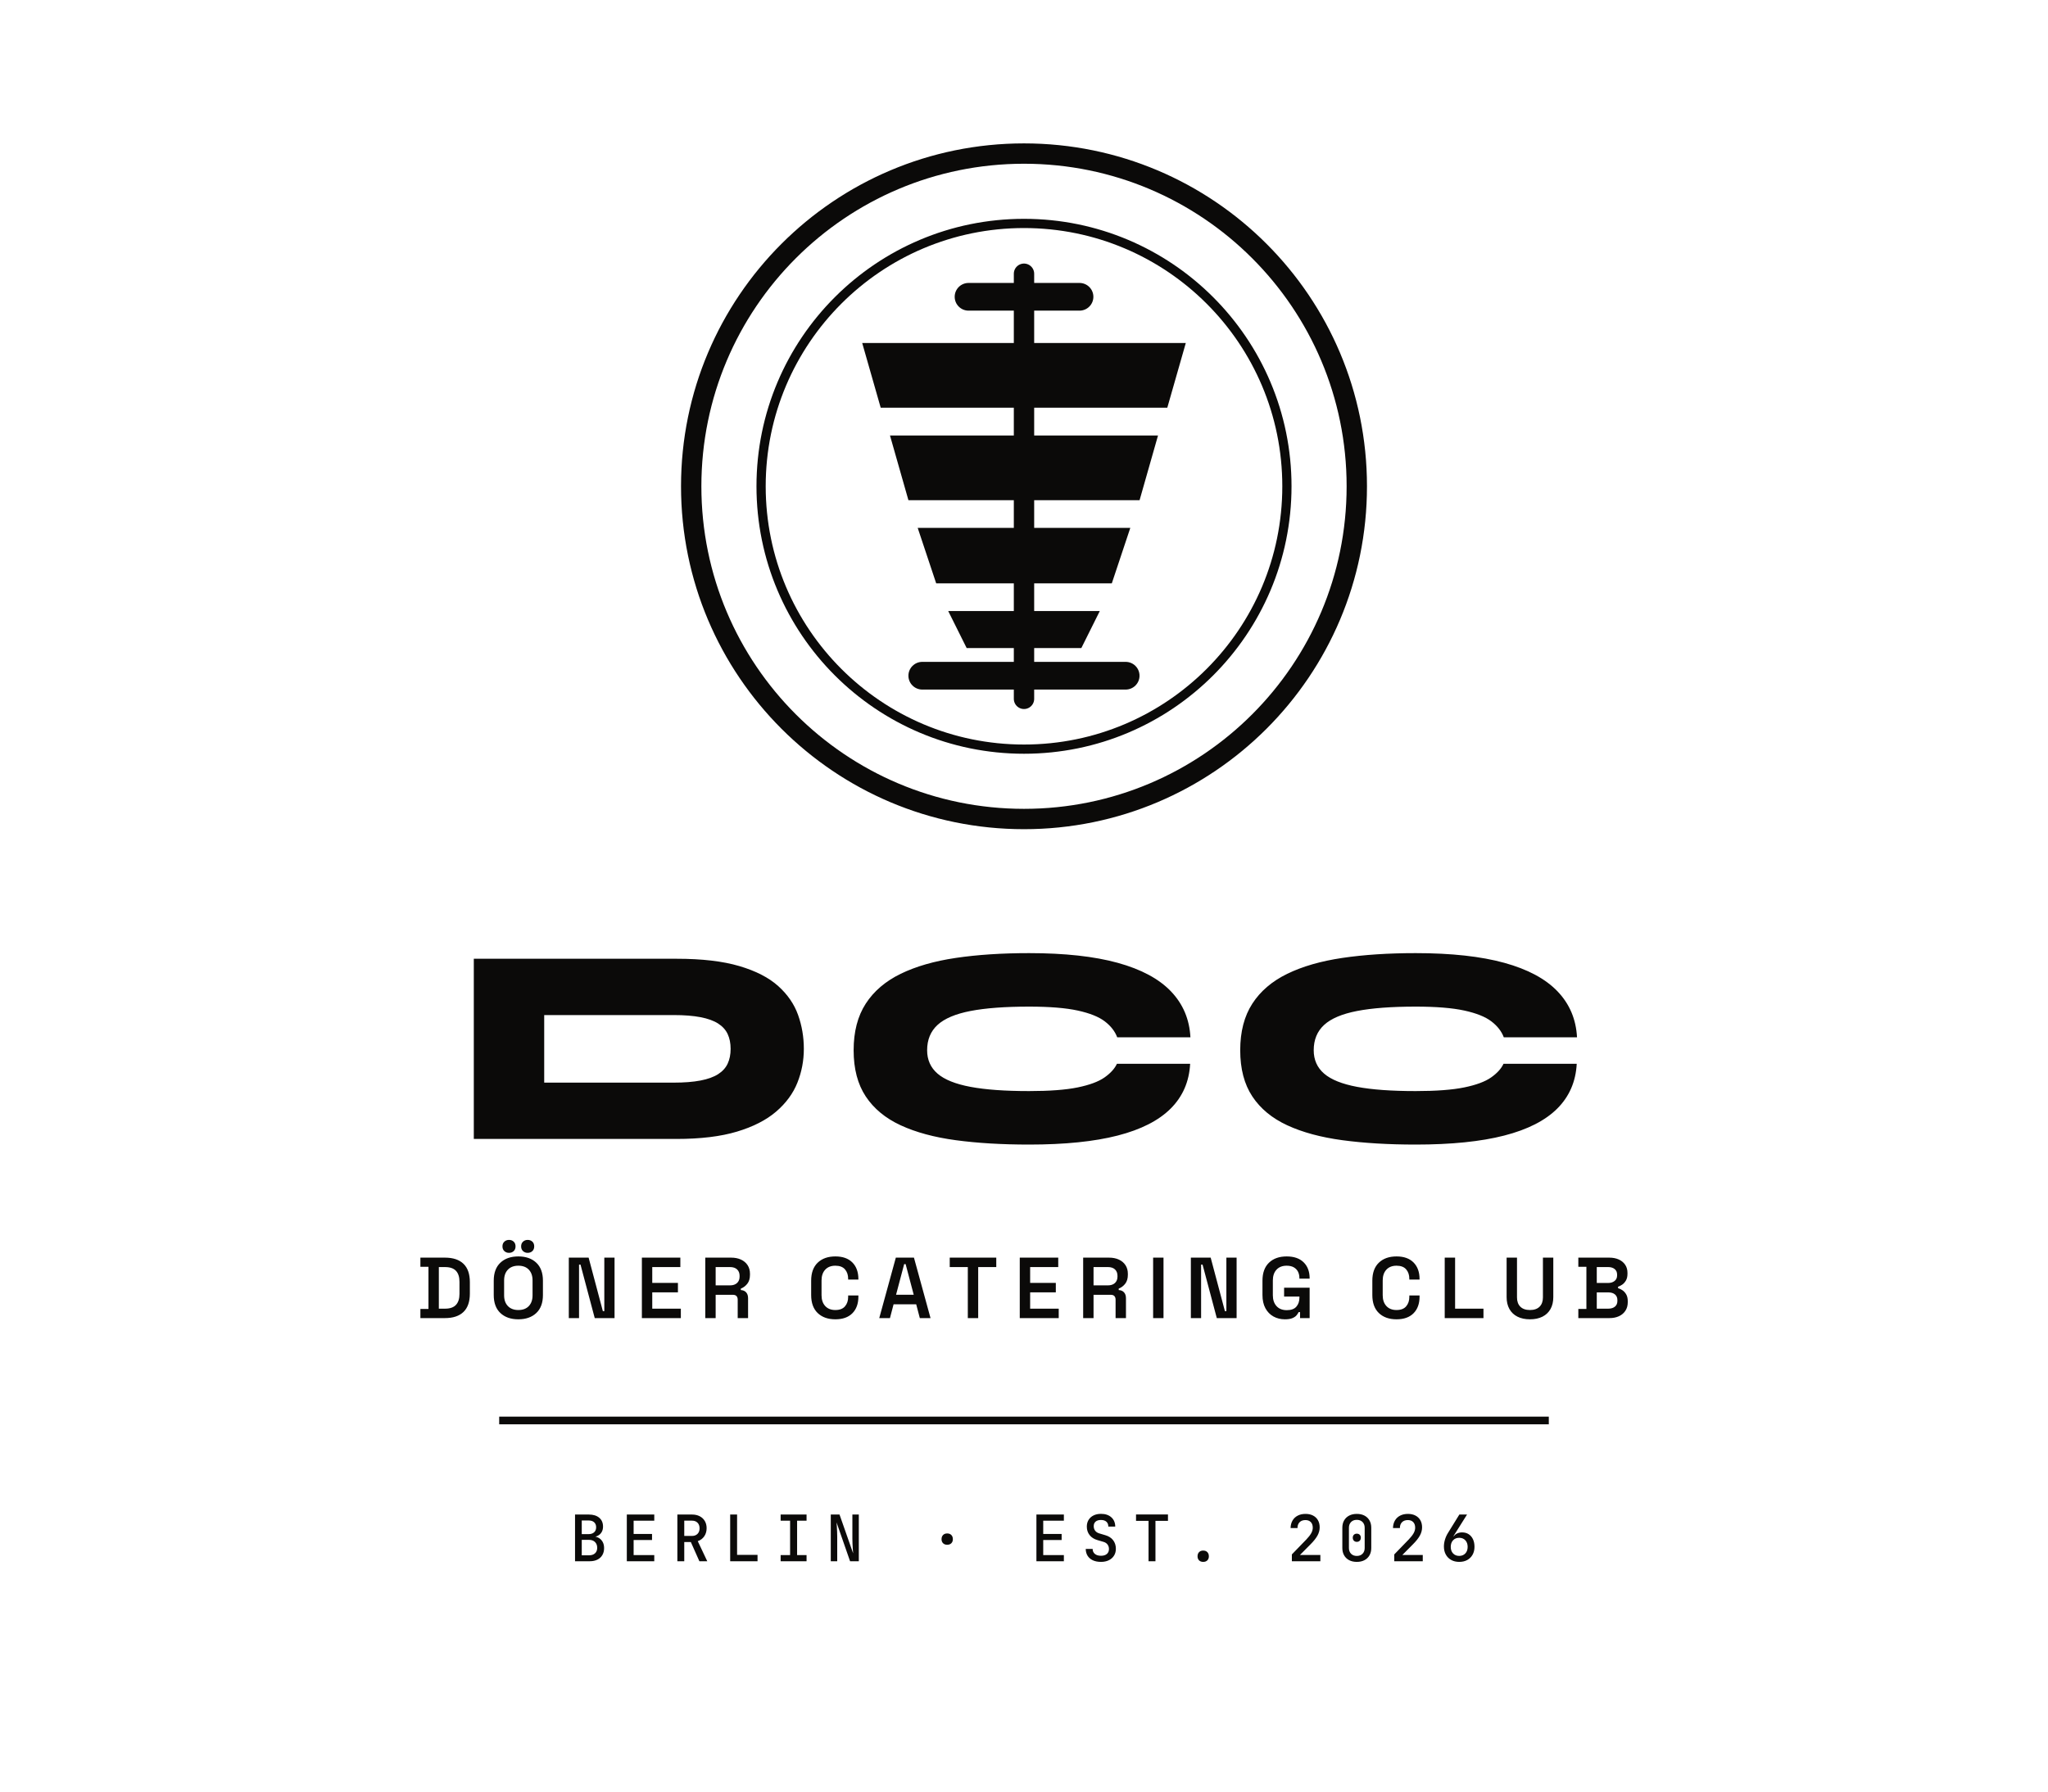
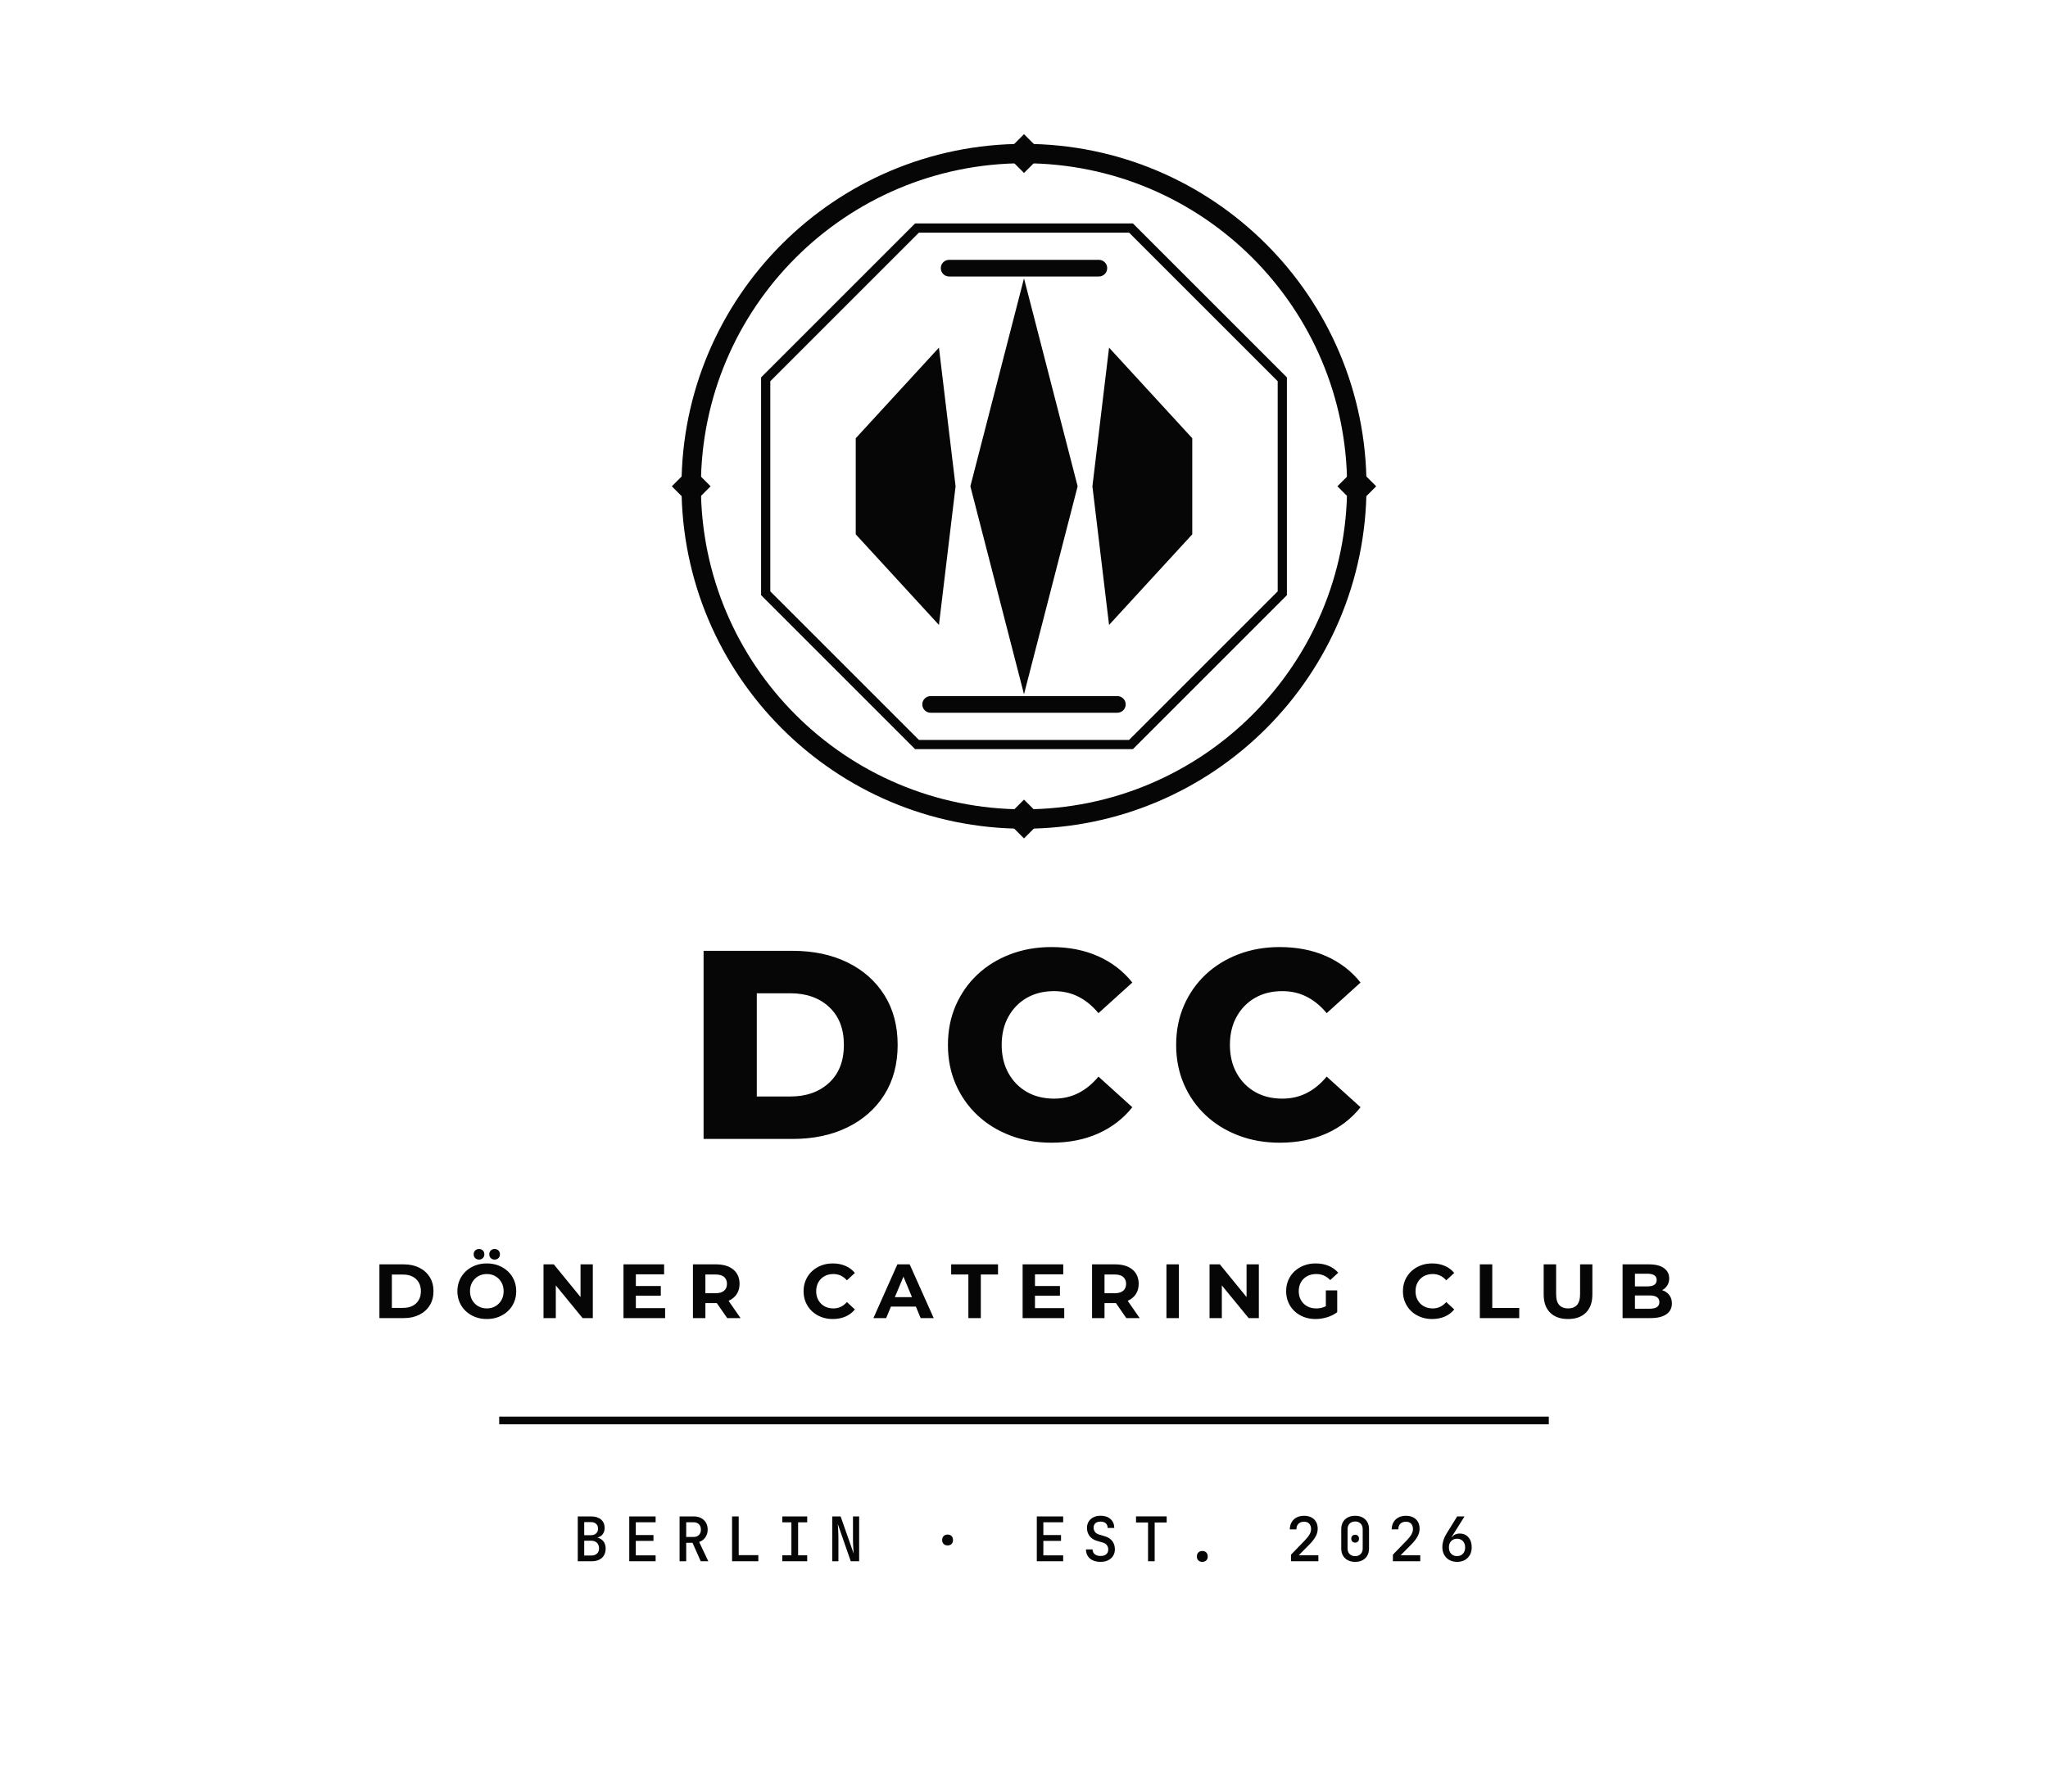
<svg xmlns="http://www.w3.org/2000/svg" viewBox="0 0 320 280" width="320" height="280" role="img" aria-label="DCC Döner Catering Club — logo-stacked (mono)">
-   <circle cx="160.00" cy="76.00" r="52.00" fill="none" stroke="#0B0A09" stroke-width="3.18" />
-   <circle cx="160.00" cy="76.00" r="41.08" fill="none" stroke="#0B0A09" stroke-width="1.44" />
-   <line x1="160.00" y1="42.78" x2="160.00" y2="109.22" stroke="#0B0A09" stroke-width="3.18" stroke-linecap="round" />
-   <rect x="149.17" y="44.22" width="21.67" height="4.33" rx="2.17" fill="#0B0A09" />
-   <rect x="141.94" y="103.44" width="36.11" height="4.33" rx="2.17" fill="#0B0A09" />
-   <path d="M 134.72,53.61 L 185.28,53.61 L 182.39,63.72 L 137.61,63.72 Z" fill="#0B0A09" />
-   <path d="M 139.06,68.06 L 180.94,68.06 L 178.06,78.17 L 141.94,78.17 Z" fill="#0B0A09" />
-   <path d="M 143.39,82.50 L 176.61,82.50 L 173.72,91.17 L 146.28,91.17 Z" fill="#0B0A09" />
-   <path d="M 148.16,95.50 L 171.84,95.50 L 168.96,101.28 L 151.04,101.28 Z" fill="#0B0A09" />
-   <line x1="78" y1="222" x2="242" y2="222" stroke="#0B0A09" stroke-width="1.2" />
-   <path d="M105.712 149.84Q111.652 149.84 115.524 150.984Q119.396 152.128 121.596 154.108Q123.796 156.088 124.698 158.618Q125.6 161.148 125.6 163.92Q125.6 166.692 124.588 169.222Q123.576 171.752 121.266 173.732Q118.956 175.712 115.15 176.856Q111.344 178.0 105.712 178.0H74.032V149.84ZM85.032 169.2H105.272Q107.736 169.2 109.452 168.87Q111.168 168.54 112.202 167.88Q113.236 167.22 113.698 166.23Q114.16 165.24 114.16 163.92Q114.16 162.6 113.698 161.61Q113.236 160.62 112.202 159.96Q111.168 159.3 109.452 158.97Q107.736 158.64 105.272 158.64H85.032ZM185.96 166.252Q185.74 170.432 182.924 173.248Q180.108 176.064 174.63 177.472Q169.152 178.88 160.792 178.88Q154.412 178.88 149.352 178.198Q144.292 177.516 140.728 175.866Q137.164 174.216 135.272 171.356Q133.38 168.496 133.38 164.14Q133.38 159.784 135.272 156.858Q137.164 153.932 140.728 152.194Q144.292 150.456 149.352 149.708Q154.412 148.96 160.792 148.96Q169.152 148.96 174.652 150.478Q180.152 151.996 182.968 154.944Q185.784 157.892 186.004 162.116H174.564Q174.036 160.708 172.628 159.63Q171.22 158.552 168.404 157.936Q165.588 157.32 160.792 157.32Q155.16 157.32 151.64 158.002Q148.12 158.684 146.492 160.18Q144.864 161.676 144.864 164.14Q144.864 166.384 146.492 167.792Q148.12 169.2 151.64 169.86Q155.16 170.52 160.792 170.52Q165.588 170.52 168.382 169.948Q171.176 169.376 172.584 168.386Q173.992 167.396 174.52 166.252ZM246.364 166.252Q246.144 170.432 243.328 173.248Q240.512 176.064 235.034 177.472Q229.556 178.88 221.196 178.88Q214.816 178.88 209.756 178.198Q204.696 177.516 201.132 175.866Q197.568 174.216 195.676 171.356Q193.784 168.496 193.784 164.14Q193.784 159.784 195.676 156.858Q197.568 153.932 201.132 152.194Q204.696 150.456 209.756 149.708Q214.816 148.96 221.196 148.96Q229.556 148.96 235.056 150.478Q240.556 151.996 243.372 154.944Q246.188 157.892 246.408 162.116H234.968Q234.44 160.708 233.032 159.63Q231.624 158.552 228.808 157.936Q225.992 157.32 221.196 157.32Q215.564 157.32 212.044 158.002Q208.524 158.684 206.896 160.18Q205.268 161.676 205.268 164.14Q205.268 166.384 206.896 167.792Q208.524 169.2 212.044 169.86Q215.564 170.52 221.196 170.52Q225.992 170.52 228.786 169.948Q231.58 169.376 232.988 168.386Q234.396 167.396 234.924 166.252Z" fill="#0B0A09" />
-   <path d="M65.687 206.0V204.571H66.948V197.979H65.687V196.55H69.523Q71.417 196.55 72.416 197.511Q73.416 198.471 73.416 200.389V202.164Q73.416 204.081 72.416 205.041Q71.417 206.0 69.523 206.0ZM68.569 204.526H69.545Q70.696 204.526 71.245 203.933Q71.794 203.34 71.794 202.215V200.337Q71.794 199.198 71.245 198.612Q70.696 198.026 69.545 198.026H68.569ZM80.99 206.189Q79.229 206.189 78.188 205.21Q77.147 204.232 77.147 202.397V200.153Q77.147 198.319 78.188 197.34Q79.229 196.361 80.99 196.361Q82.751 196.361 83.792 197.34Q84.833 198.319 84.833 200.153V202.397Q84.833 204.232 83.792 205.21Q82.751 206.189 80.99 206.189ZM80.99 204.738Q82.046 204.738 82.629 204.119Q83.212 203.501 83.212 202.446V200.104Q83.212 199.049 82.629 198.431Q82.046 197.812 80.99 197.812Q79.948 197.812 79.358 198.431Q78.768 199.049 78.768 200.104V202.446Q78.768 203.501 79.358 204.119Q79.948 204.738 80.99 204.738ZM82.448 195.802Q82.018 195.802 81.722 195.528Q81.426 195.255 81.426 194.791Q81.426 194.324 81.722 194.052Q82.018 193.779 82.448 193.779Q82.892 193.779 83.182 194.052Q83.471 194.324 83.471 194.791Q83.471 195.255 83.182 195.528Q82.892 195.802 82.448 195.802ZM79.532 195.802Q79.101 195.802 78.805 195.528Q78.509 195.255 78.509 194.791Q78.509 194.324 78.805 194.052Q79.101 193.779 79.532 193.779Q79.976 193.779 80.265 194.052Q80.554 194.324 80.554 194.791Q80.554 195.255 80.265 195.528Q79.976 195.802 79.532 195.802ZM88.876 206.0V196.55H91.972L94.195 204.908H94.424V196.55H96.023V206.0H92.928L90.704 197.64H90.475V206.0ZM100.294 206.0V196.55H106.305V198.024H101.915V200.502H105.927V201.976H101.915V204.526H106.381V206.0ZM110.2 206.0V196.55H114.233Q115.122 196.55 115.784 196.858Q116.447 197.166 116.815 197.732Q117.183 198.298 117.183 199.072V199.229Q117.183 200.099 116.769 200.629Q116.354 201.159 115.756 201.39V201.619Q116.284 201.644 116.586 201.977Q116.887 202.311 116.887 202.887V206.0H115.266V203.115Q115.266 202.772 115.085 202.565Q114.905 202.358 114.499 202.358H111.821V206.0ZM111.821 200.885H114.063Q114.771 200.885 115.166 200.514Q115.562 200.144 115.562 199.516V199.392Q115.562 198.764 115.174 198.394Q114.787 198.024 114.063 198.024H111.821ZM130.523 206.189Q128.785 206.189 127.764 205.21Q126.744 204.232 126.744 202.397V200.153Q126.744 198.319 127.764 197.34Q128.785 196.361 130.523 196.361Q132.248 196.361 133.186 197.308Q134.123 198.255 134.123 199.904V199.982H132.524V199.854Q132.524 198.961 132.032 198.387Q131.541 197.812 130.523 197.812Q129.514 197.812 128.94 198.431Q128.366 199.049 128.366 200.126V202.424Q128.366 203.49 128.94 204.114Q129.514 204.738 130.523 204.738Q131.541 204.738 132.032 204.158Q132.524 203.578 132.524 202.696V202.46H134.123V202.646Q134.123 204.295 133.186 205.242Q132.248 206.189 130.523 206.189ZM137.383 206.0 139.974 196.55H142.805L145.395 206.0H143.722L143.157 203.845H139.621L139.056 206.0ZM140.009 202.35H142.769L141.504 197.564H141.275ZM151.221 206.0V198.024H148.396V196.55H155.667V198.024H152.842V206.0ZM159.338 206.0V196.55H165.35V198.024H160.96V200.502H164.972V201.976H160.96V204.526H165.426V206.0ZM169.244 206.0V196.55H173.278Q174.166 196.55 174.829 196.858Q175.492 197.166 175.86 197.732Q176.228 198.298 176.228 199.072V199.229Q176.228 200.099 175.813 200.629Q175.399 201.159 174.8 201.39V201.619Q175.328 201.644 175.63 201.977Q175.932 202.311 175.932 202.887V206.0H174.31V203.115Q174.31 202.772 174.13 202.565Q173.949 202.358 173.544 202.358H170.866V206.0ZM170.866 200.885H173.108Q173.815 200.885 174.211 200.514Q174.606 200.144 174.606 199.516V199.392Q174.606 198.764 174.219 198.394Q173.831 198.024 173.108 198.024H170.866ZM180.176 206.0V196.55H181.798V206.0ZM186.073 206.0V196.55H189.169L191.392 204.908H191.621V196.55H193.22V206.0H190.125L187.901 197.64H187.672V206.0ZM200.763 206.189Q199.772 206.189 198.979 205.75Q198.185 205.311 197.723 204.465Q197.261 203.619 197.261 202.397V200.153Q197.261 198.319 198.281 197.34Q199.301 196.361 201.039 196.361Q202.764 196.361 203.697 197.285Q204.63 198.208 204.63 199.778V199.835H203.031V199.729Q203.031 199.187 202.814 198.752Q202.596 198.318 202.155 198.065Q201.714 197.812 201.039 197.812Q200.031 197.812 199.456 198.431Q198.882 199.049 198.882 200.126V202.424Q198.882 203.49 199.456 204.125Q200.031 204.76 201.062 204.76Q202.088 204.76 202.562 204.207Q203.036 203.654 203.036 202.788V202.629H200.641V201.25H204.63V206.0H203.134V205.067H202.906Q202.799 205.313 202.575 205.576Q202.35 205.838 201.921 206.013Q201.492 206.189 200.763 206.189ZM218.205 206.189Q216.467 206.189 215.447 205.21Q214.427 204.232 214.427 202.397V200.153Q214.427 198.319 215.447 197.34Q216.467 196.361 218.205 196.361Q219.93 196.361 220.868 197.308Q221.806 198.255 221.806 199.904V199.982H220.207V199.854Q220.207 198.961 219.715 198.387Q219.223 197.812 218.205 197.812Q217.197 197.812 216.622 198.431Q216.048 199.049 216.048 200.126V202.424Q216.048 203.49 216.622 204.114Q217.197 204.738 218.205 204.738Q219.223 204.738 219.715 204.158Q220.207 203.578 220.207 202.696V202.46H221.806V202.646Q221.806 204.295 220.868 205.242Q219.93 206.189 218.205 206.189ZM225.737 206.0V196.55H227.359V204.526H231.792V206.0ZM239.056 206.189Q237.921 206.189 237.103 205.776Q236.284 205.362 235.847 204.583Q235.409 203.804 235.409 202.719V196.55H237.031V202.764Q237.031 203.699 237.554 204.218Q238.078 204.738 239.056 204.738Q240.035 204.738 240.559 204.218Q241.082 203.699 241.082 202.764V196.55H242.703V202.719Q242.703 203.804 242.267 204.583Q241.831 205.362 241.011 205.776Q240.191 206.189 239.056 206.189ZM246.614 206.0V204.571H247.875V197.979H246.614V196.55H251.443Q252.298 196.55 252.938 196.841Q253.578 197.133 253.936 197.666Q254.293 198.199 254.293 198.935V199.065Q254.293 199.715 254.048 200.131Q253.803 200.546 253.466 200.772Q253.129 200.999 252.823 201.095V201.324Q253.129 201.405 253.484 201.633Q253.839 201.86 254.088 202.281Q254.338 202.702 254.338 203.375V203.51Q254.338 204.29 253.972 204.849Q253.607 205.408 252.965 205.704Q252.324 206.0 251.481 206.0ZM249.496 204.526H251.288Q251.944 204.526 252.331 204.21Q252.717 203.893 252.717 203.32V203.189Q252.717 202.616 252.336 202.299Q251.956 201.982 251.288 201.982H249.496ZM249.496 200.509H251.276Q251.895 200.509 252.284 200.193Q252.672 199.878 252.672 199.334V199.199Q252.672 198.643 252.289 198.333Q251.906 198.024 251.276 198.024H249.496Z" fill="#0B0A09" />
-   <path d="M89.849 244.0V236.7H92.003Q93.036 236.7 93.629 237.201Q94.223 237.703 94.223 238.584Q94.223 239.079 94.008 239.446Q93.794 239.812 93.412 240.012Q93.03 240.212 92.52 240.206V240.109Q93.073 240.099 93.492 240.317Q93.911 240.535 94.15 240.95Q94.39 241.365 94.39 241.946Q94.39 242.572 94.116 243.037Q93.843 243.501 93.339 243.751Q92.835 244.0 92.135 244.0ZM90.9 243.07H92.047Q92.634 243.07 92.974 242.758Q93.314 242.445 93.314 241.901Q93.314 241.343 92.974 241.001Q92.634 240.659 92.047 240.659H90.9ZM90.9 239.759H91.991Q92.527 239.759 92.837 239.472Q93.147 239.184 93.147 238.693Q93.147 238.199 92.841 237.914Q92.535 237.63 91.997 237.63H90.9ZM97.94 244.0V236.7H102.23V237.658H99.004V239.732H101.88V240.683H99.004V243.042H102.23V244.0ZM105.839 244.0V236.7H108.126Q108.815 236.7 109.329 236.966Q109.843 237.233 110.126 237.712Q110.41 238.191 110.41 238.836Q110.41 239.567 110.037 240.106Q109.664 240.645 109.025 240.86L110.51 244.0H109.279L107.945 241.002H106.916V244.0ZM106.916 240.045H108.126Q108.668 240.045 108.989 239.722Q109.309 239.398 109.309 238.857Q109.309 238.303 108.989 237.98Q108.668 237.657 108.126 237.657H106.916ZM114.09 244.0V236.7H115.17V243.006H118.365V244.0ZM121.975 244.0V243.036H123.453V237.664H121.975V236.7H126.025V237.664H124.547V243.036H126.025V244.0ZM129.81 244.0V236.7H131.175L133.303 242.77Q133.28 242.484 133.251 242.083Q133.221 241.682 133.203 241.253Q133.185 240.824 133.185 240.47V236.7H134.19V244.0H132.825L130.71 237.93Q130.733 238.194 130.756 238.581Q130.779 238.969 130.797 239.387Q130.815 239.806 130.815 240.17V244.0ZM148.0 241.424Q147.596 241.424 147.356 241.187Q147.116 240.951 147.116 240.554Q147.116 240.14 147.356 239.898Q147.596 239.656 148.0 239.656Q148.407 239.656 148.645 239.898Q148.884 240.14 148.884 240.554Q148.884 240.951 148.645 241.187Q148.407 241.424 148.0 241.424ZM161.94 244.0V236.7H166.23V237.658H163.004V239.732H165.88V240.683H163.004V243.042H166.23V244.0ZM172.028 244.1Q171.293 244.1 170.762 243.854Q170.23 243.608 169.941 243.152Q169.652 242.696 169.645 242.07H170.725Q170.725 242.566 171.073 242.855Q171.421 243.143 172.037 243.143Q172.619 243.143 172.947 242.863Q173.275 242.583 173.275 242.087Q173.275 241.683 173.051 241.383Q172.826 241.083 172.41 240.968L171.495 240.7Q170.691 240.473 170.253 239.916Q169.815 239.36 169.815 238.591Q169.815 237.986 170.089 237.539Q170.363 237.092 170.861 236.842Q171.359 236.593 172.036 236.593Q173.044 236.593 173.646 237.134Q174.249 237.675 174.256 238.58H173.176Q173.176 238.097 172.875 237.823Q172.574 237.55 172.023 237.55Q171.488 237.55 171.191 237.804Q170.895 238.059 170.895 238.517Q170.895 238.928 171.118 239.227Q171.342 239.525 171.759 239.647L172.693 239.925Q173.495 240.152 173.925 240.71Q174.355 241.267 174.355 242.052Q174.355 242.664 174.064 243.126Q173.774 243.588 173.251 243.844Q172.728 244.1 172.028 244.1ZM179.46 244.0V237.687H177.505V236.693H182.495V237.687H180.54V244.0ZM188.0 244.1Q187.596 244.1 187.356 243.864Q187.116 243.627 187.116 243.23Q187.116 242.816 187.356 242.574Q187.596 242.332 188.0 242.332Q188.407 242.332 188.645 242.574Q188.884 242.816 188.884 243.23Q188.884 243.627 188.645 243.864Q188.407 244.1 188.0 244.1ZM201.854 244.0V242.933L204.111 240.602Q204.633 240.055 204.877 239.621Q205.12 239.186 205.12 238.758Q205.12 238.199 204.815 237.882Q204.51 237.565 203.981 237.565Q203.398 237.565 203.066 237.896Q202.734 238.228 202.734 238.81H201.654Q201.668 238.132 201.959 237.635Q202.25 237.138 202.772 236.869Q203.293 236.6 203.99 236.6Q204.665 236.6 205.162 236.858Q205.659 237.116 205.929 237.586Q206.2 238.056 206.2 238.703Q206.2 239.35 205.864 239.972Q205.528 240.594 204.772 241.353L203.116 243.021H206.308V244.0ZM212.001 244.1Q211.312 244.1 210.804 243.832Q210.295 243.564 210.018 243.076Q209.74 242.589 209.74 241.935V238.765Q209.74 238.105 210.017 237.62Q210.295 237.135 210.803 236.868Q211.311 236.6 212 236.6Q212.698 236.6 213.202 236.868Q213.705 237.135 213.983 237.62Q214.26 238.105 214.26 238.765V241.935Q214.26 242.589 213.982 243.076Q213.705 243.564 213.198 243.832Q212.691 244.1 212.001 244.1ZM212.001 243.171Q212.561 243.171 212.896 242.83Q213.231 242.488 213.231 241.935V238.765Q213.231 238.212 212.896 237.87Q212.561 237.529 212.0 237.529Q211.439 237.529 211.104 237.87Q210.769 238.212 210.769 238.765V241.935Q210.769 242.488 211.105 242.83Q211.442 243.171 212.001 243.171ZM212.001 240.97Q211.718 240.97 211.544 240.791Q211.37 240.613 211.37 240.319Q211.37 240.035 211.544 239.863Q211.717 239.69 212.001 239.69Q212.285 239.69 212.457 239.863Q212.63 240.036 212.63 240.319Q212.63 240.612 212.457 240.791Q212.284 240.97 212.001 240.97ZM217.854 244.0V242.933L220.111 240.602Q220.633 240.055 220.877 239.621Q221.12 239.186 221.12 238.758Q221.12 238.199 220.815 237.882Q220.51 237.565 219.981 237.565Q219.398 237.565 219.066 237.896Q218.734 238.228 218.734 238.81H217.654Q217.668 238.132 217.959 237.635Q218.25 237.138 218.772 236.869Q219.293 236.6 219.99 236.6Q220.665 236.6 221.162 236.858Q221.659 237.116 221.929 237.586Q222.2 238.056 222.2 238.703Q222.2 239.35 221.864 239.972Q221.528 240.594 220.772 241.353L219.116 243.021H222.308V244.0ZM228.007 244.1Q227.288 244.1 226.748 243.799Q226.209 243.498 225.91 242.956Q225.611 242.415 225.611 241.699Q225.611 241.164 225.777 240.615Q225.942 240.065 226.252 239.569L228.025 236.7H229.226L227.111 240.062L227.16 240.095Q227.359 239.803 227.694 239.647Q228.028 239.491 228.444 239.491Q229.035 239.491 229.472 239.769Q229.909 240.048 230.149 240.553Q230.389 241.059 230.389 241.747Q230.389 242.45 230.09 242.98Q229.791 243.51 229.26 243.805Q228.729 244.1 228.007 244.1ZM228 243.165Q228.595 243.165 228.958 242.778Q229.321 242.391 229.321 241.753Q229.321 241.113 228.958 240.724Q228.596 240.335 228 240.335Q227.405 240.335 227.042 240.724Q226.679 241.113 226.679 241.753Q226.679 242.391 227.042 242.778Q227.404 243.165 228 243.165Z" fill="#0B0A09" />
+   <circle cx="160.00" cy="76.00" r="52.00" fill="none" stroke="#060606" stroke-width="3.03" />
+   <polygon points="200.36,92.72 176.72,116.36 143.28,116.36 119.64,92.72 119.64,59.28 143.28,35.64 176.72,35.64 200.36,59.28" fill="none" stroke="#060606" stroke-width="1.44" />
+   <polygon points="160.00,20.97 163.03,24.00 160.00,27.03 156.97,24.00" fill="#060606" />
+   <polygon points="160.00,124.97 163.03,128.00 160.00,131.03 156.97,128.00" fill="#060606" />
+   <polygon points="108.00,72.97 111.03,76.00 108.00,79.03 104.97,76.00" fill="#060606" />
+   <polygon points="212.00,72.97 215.03,76.00 212.00,79.03 208.97,76.00" fill="#060606" />
+   <path d="M 160.00,43.50 L 168.38,76.00 L 160.00,108.50 L 151.62,76.00 Z" fill="#060606" />
+   <path d="M 146.71,54.33 L 133.71,68.49 L 133.71,83.51 L 146.71,97.67 L 149.31,76.00 Z" fill="#060606" />
+   <path d="M 173.29,54.33 L 186.29,68.49 L 186.29,83.51 L 173.29,97.67 L 170.69,76.00 Z" fill="#060606" />
+   <line x1="160.00" y1="54.33" x2="160.00" y2="97.67" stroke="#060606" stroke-width="1.44" stroke-opacity="0.75" />
+   <rect x="147.00" y="40.61" width="26.00" height="2.60" rx="1.30" fill="#060606" />
+   <rect x="144.11" y="108.79" width="31.78" height="2.60" rx="1.30" fill="#060606" />
+   <line x1="78" y1="222" x2="242" y2="222" stroke="#060606" stroke-width="1.2" />
+   <path d="M109.934 178.0V148.6H123.836Q128.708 148.6 132.404 150.406Q136.1 152.212 138.179 155.509Q140.258 158.806 140.258 163.3Q140.258 167.794 138.179 171.091Q136.1 174.388 132.404 176.194Q128.708 178.0 123.836 178.0ZM118.25 171.364H123.5Q127.238 171.364 129.548 169.222Q131.858 167.08 131.858 163.3Q131.858 159.52 129.548 157.378Q127.238 155.236 123.5 155.236H118.25ZM164.284 178.588Q160.798 178.588 157.837 177.454Q154.876 176.32 152.713 174.283Q150.55 172.246 149.332 169.453Q148.114 166.66 148.114 163.3Q148.114 159.94 149.332 157.147Q150.55 154.354 152.713 152.317Q154.876 150.28 157.837 149.146Q160.798 148.012 164.284 148.012Q168.358 148.012 171.571 149.44Q174.784 150.868 176.926 153.556L171.634 158.344Q170.248 156.664 168.526 155.782Q166.804 154.9 164.704 154.9Q162.268 154.9 160.441 155.95Q158.614 157.0 157.564 158.89Q156.514 160.78 156.514 163.3Q156.514 165.82 157.564 167.71Q158.614 169.6 160.441 170.65Q162.268 171.7 164.704 171.7Q166.804 171.7 168.526 170.818Q170.248 169.936 171.634 168.256L176.926 173.044Q174.784 175.732 171.571 177.16Q168.358 178.588 164.284 178.588ZM199.944 178.588Q196.458 178.588 193.497 177.454Q190.536 176.32 188.373 174.283Q186.21 172.246 184.992 169.453Q183.774 166.66 183.774 163.3Q183.774 159.94 184.992 157.147Q186.21 154.354 188.373 152.317Q190.536 150.28 193.497 149.146Q196.458 148.012 199.944 148.012Q204.018 148.012 207.231 149.44Q210.444 150.868 212.586 153.556L207.294 158.344Q205.908 156.664 204.186 155.782Q202.464 154.9 200.364 154.9Q197.928 154.9 196.101 155.95Q194.274 157.0 193.224 158.89Q192.174 160.78 192.174 163.3Q192.174 165.82 193.224 167.71Q194.274 169.6 196.101 170.65Q197.928 171.7 200.364 171.7Q202.464 171.7 204.186 170.818Q205.908 169.936 207.294 168.256L212.586 173.044Q210.444 175.732 207.231 177.16Q204.018 178.588 199.944 178.588Z" fill="#060606" />
+   <path d="M59.284 206.0V197.6H63.1Q64.468 197.6 65.512 198.122Q66.556 198.644 67.144 199.586Q67.732 200.528 67.732 201.8Q67.732 203.072 67.144 204.014Q66.556 204.956 65.512 205.478Q64.468 206.0 63.1 206.0ZM61.228 204.404H63.004Q63.844 204.404 64.462 204.086Q65.08 203.768 65.422 203.186Q65.764 202.604 65.764 201.8Q65.764 200.996 65.422 200.414Q65.08 199.832 64.462 199.514Q63.844 199.196 63.004 199.196H61.228ZM76.064 206.144Q75.068 206.144 74.234 205.82Q73.4 205.496 72.776 204.908Q72.152 204.32 71.81 203.528Q71.468 202.736 71.468 201.8Q71.468 200.864 71.81 200.072Q72.152 199.28 72.776 198.692Q73.4 198.104 74.234 197.78Q75.068 197.456 76.064 197.456Q77.06 197.456 77.894 197.78Q78.728 198.104 79.352 198.686Q79.976 199.268 80.318 200.066Q80.66 200.864 80.66 201.8Q80.66 202.736 80.318 203.534Q79.976 204.332 79.352 204.914Q78.728 205.496 77.894 205.82Q77.06 206.144 76.064 206.144ZM76.064 204.488Q76.808 204.488 77.402 204.146Q77.996 203.804 78.344 203.198Q78.692 202.592 78.692 201.8Q78.692 201.008 78.344 200.402Q77.996 199.796 77.402 199.454Q76.808 199.112 76.064 199.112Q75.32 199.112 74.726 199.454Q74.132 199.796 73.784 200.402Q73.436 201.008 73.436 201.8Q73.436 202.592 73.784 203.198Q74.132 203.804 74.726 204.146Q75.32 204.488 76.064 204.488ZM74.852 196.856Q74.492 196.856 74.252 196.628Q74.012 196.4 74.012 196.028Q74.012 195.656 74.252 195.428Q74.492 195.2 74.852 195.2Q75.2 195.2 75.44 195.428Q75.68 195.656 75.68 196.028Q75.68 196.4 75.44 196.628Q75.2 196.856 74.852 196.856ZM77.276 196.856Q76.928 196.856 76.688 196.628Q76.448 196.4 76.448 196.028Q76.448 195.656 76.688 195.428Q76.928 195.2 77.276 195.2Q77.636 195.2 77.876 195.428Q78.116 195.656 78.116 196.028Q78.116 196.4 77.876 196.628Q77.636 196.856 77.276 196.856ZM84.924 206.0V197.6H86.532L90.708 202.712V197.6H92.628V206.0H91.032L86.844 200.888V206.0ZM97.42 206.0V197.6H103.768V199.16H99.352V200.984H103.252V202.496H99.352V204.44H103.924V206.0ZM108.272 206.0V197.6H111.86Q113.612 197.6 114.584 198.416Q115.556 199.232 115.556 200.648Q115.556 201.584 115.106 202.262Q114.656 202.94 113.84 203.3L115.712 206.0H113.624L112.004 203.66Q111.956 203.66 111.908 203.66H110.216V206.0ZM110.216 202.112H111.8Q112.688 202.112 113.138 201.722Q113.588 201.332 113.588 200.648Q113.588 199.952 113.138 199.568Q112.688 199.184 111.8 199.184H110.216ZM130.108 206.144Q129.136 206.144 128.302 205.82Q127.468 205.496 126.856 204.914Q126.244 204.332 125.902 203.54Q125.56 202.748 125.56 201.8Q125.56 200.852 125.902 200.06Q126.244 199.268 126.862 198.686Q127.48 198.104 128.308 197.78Q129.136 197.456 130.12 197.456Q131.212 197.456 132.1 197.84Q132.988 198.224 133.576 198.944L132.328 200.096Q131.464 199.112 130.216 199.112Q129.424 199.112 128.818 199.454Q128.212 199.796 127.87 200.402Q127.528 201.008 127.528 201.8Q127.528 202.592 127.87 203.198Q128.212 203.804 128.818 204.146Q129.424 204.488 130.216 204.488Q131.464 204.488 132.328 203.492L133.576 204.644Q132.988 205.376 132.1 205.76Q131.212 206.144 130.108 206.144ZM136.472 206.0 140.216 197.6H142.136L145.892 206.0H143.852L143.108 204.2H139.208L138.464 206.0ZM139.82 202.724H142.496L141.164 199.52ZM151.308 206.0V199.184H148.62V197.6H155.94V199.184H153.252V206.0ZM159.784 206.0V197.6H166.132V199.16H161.716V200.984H165.616V202.496H161.716V204.44H166.288V206.0ZM170.636 206.0V197.6H174.224Q175.976 197.6 176.948 198.416Q177.92 199.232 177.92 200.648Q177.92 201.584 177.47 202.262Q177.02 202.94 176.204 203.3L178.076 206.0H175.988L174.368 203.66Q174.32 203.66 174.272 203.66H172.58V206.0ZM172.58 202.112H174.164Q175.052 202.112 175.502 201.722Q175.952 201.332 175.952 200.648Q175.952 199.952 175.502 199.568Q175.052 199.184 174.164 199.184H172.58ZM182.256 206.0V197.6H184.2V206.0ZM188.992 206.0V197.6H190.6L194.776 202.712V197.6H196.696V206.0H195.1L190.912 200.888V206.0ZM205.544 206.144Q204.548 206.144 203.714 205.82Q202.88 205.496 202.262 204.914Q201.644 204.332 201.302 203.54Q200.96 202.748 200.96 201.8Q200.96 200.852 201.302 200.06Q201.644 199.268 202.268 198.686Q202.892 198.104 203.732 197.78Q204.572 197.456 205.58 197.456Q206.684 197.456 207.584 197.828Q208.484 198.2 209.096 198.908L207.848 200.06Q206.948 199.112 205.676 199.112Q204.86 199.112 204.242 199.448Q203.624 199.784 203.276 200.39Q202.928 200.996 202.928 201.8Q202.928 202.58 203.276 203.192Q203.624 203.804 204.236 204.146Q204.848 204.488 205.652 204.488Q206.048 204.488 206.426 204.41Q206.804 204.332 207.164 204.14V201.668H208.94V205.076Q208.244 205.604 207.344 205.874Q206.444 206.144 205.544 206.144ZM223.756 206.144Q222.784 206.144 221.95 205.82Q221.116 205.496 220.504 204.914Q219.892 204.332 219.55 203.54Q219.208 202.748 219.208 201.8Q219.208 200.852 219.55 200.06Q219.892 199.268 220.51 198.686Q221.128 198.104 221.956 197.78Q222.784 197.456 223.768 197.456Q224.86 197.456 225.748 197.84Q226.636 198.224 227.224 198.944L225.976 200.096Q225.112 199.112 223.864 199.112Q223.072 199.112 222.466 199.454Q221.86 199.796 221.518 200.402Q221.176 201.008 221.176 201.8Q221.176 202.592 221.518 203.198Q221.86 203.804 222.466 204.146Q223.072 204.488 223.864 204.488Q225.112 204.488 225.976 203.492L227.224 204.644Q226.636 205.376 225.748 205.76Q224.86 206.144 223.756 206.144ZM231.224 206.0V197.6H233.168V204.416H237.38V206.0ZM245.004 206.144Q243.216 206.144 242.208 205.148Q241.2 204.152 241.2 202.304V197.6H243.144V202.232Q243.144 203.432 243.636 203.96Q244.128 204.488 245.016 204.488Q245.904 204.488 246.396 203.96Q246.888 203.432 246.888 202.232V197.6H248.808V202.304Q248.808 204.152 247.8 205.148Q246.792 206.144 245.004 206.144ZM253.528 206.0V197.6H257.632Q259.216 197.6 260.014 198.2Q260.812 198.8 260.812 199.784Q260.812 200.42 260.518 200.888Q260.224 201.356 259.708 201.632Q260.404 201.86 260.818 202.388Q261.232 202.916 261.232 203.708Q261.232 204.788 260.38 205.394Q259.528 206.0 257.872 206.0ZM255.46 204.536H257.728Q258.484 204.536 258.88 204.29Q259.276 204.044 259.276 203.504Q259.276 202.46 257.728 202.46H255.46ZM255.46 201.044H257.392Q258.856 201.044 258.856 200.048Q258.856 199.064 257.392 199.064H255.46Z" fill="#060606" />
+   <path d="M90.275 244.0V236.992H92.343Q93.335 236.992 93.904 237.473Q94.474 237.955 94.474 238.801Q94.474 239.276 94.268 239.628Q94.062 239.98 93.696 240.172Q93.329 240.364 92.839 240.357V240.265Q93.37 240.255 93.772 240.464Q94.175 240.674 94.404 241.072Q94.634 241.47 94.634 242.028Q94.634 242.629 94.372 243.075Q94.109 243.521 93.625 243.76Q93.142 244.0 92.47 244.0ZM91.284 243.107H92.385Q92.949 243.107 93.275 242.807Q93.601 242.507 93.601 241.985Q93.601 241.449 93.275 241.121Q92.949 240.793 92.385 240.793H91.284ZM91.284 239.929H92.331Q92.846 239.929 93.144 239.653Q93.441 239.377 93.441 238.905Q93.441 238.431 93.147 238.158Q92.854 237.885 92.337 237.885H91.284ZM98.322 244.0V236.992H102.441V237.912H99.344V239.903H102.105V240.816H99.344V243.08H102.441V244.0ZM106.185 244.0V236.992H108.381Q109.042 236.992 109.536 237.248Q110.029 237.504 110.301 237.964Q110.574 238.423 110.574 239.043Q110.574 239.744 110.216 240.262Q109.857 240.779 109.244 240.986L110.67 244.0H109.488L108.207 241.122H107.219V244.0ZM107.219 240.203H108.381Q108.901 240.203 109.209 239.893Q109.517 239.582 109.517 239.063Q109.517 238.531 109.209 238.221Q108.901 237.911 108.381 237.911H107.219ZM114.386 244.0V236.992H115.423V243.046H118.49V244.0ZM122.236 244.0V243.075H123.655V237.917H122.236V236.992H126.124V237.917H124.705V243.075H126.124V244.0ZM130.038 244.0V236.992H131.348L133.391 242.819Q133.369 242.545 133.34 242.16Q133.312 241.775 133.295 241.363Q133.278 240.951 133.278 240.611V236.992H134.242V244.0H132.932L130.902 238.173Q130.924 238.426 130.946 238.798Q130.968 239.17 130.985 239.572Q131.002 239.974 131.002 240.323V244.0ZM148.06 241.527Q147.672 241.527 147.442 241.3Q147.211 241.073 147.211 240.692Q147.211 240.294 147.442 240.062Q147.672 239.83 148.06 239.83Q148.451 239.83 148.68 240.062Q148.909 240.294 148.909 240.692Q148.909 241.073 148.68 241.3Q148.451 241.527 148.06 241.527ZM162.002 244.0V236.992H166.121V237.912H163.024V239.903H165.785V240.816H163.024V243.08H166.121V244.0ZM171.967 244.096Q171.261 244.096 170.751 243.86Q170.241 243.624 169.963 243.186Q169.686 242.748 169.679 242.147H170.716Q170.716 242.623 171.05 242.9Q171.384 243.177 171.976 243.177Q172.534 243.177 172.849 242.908Q173.164 242.64 173.164 242.164Q173.164 241.776 172.948 241.488Q172.733 241.2 172.334 241.089L171.455 240.832Q170.683 240.614 170.263 240.08Q169.842 239.546 169.842 238.807Q169.842 238.227 170.105 237.797Q170.368 237.368 170.847 237.129Q171.325 236.889 171.975 236.889Q172.942 236.889 173.521 237.409Q174.099 237.928 174.106 238.797H173.069Q173.069 238.333 172.78 238.071Q172.491 237.808 171.962 237.808Q171.448 237.808 171.164 238.052Q170.879 238.297 170.879 238.736Q170.879 239.131 171.094 239.417Q171.308 239.704 171.709 239.821L172.605 240.088Q173.375 240.306 173.788 240.841Q174.201 241.376 174.201 242.13Q174.201 242.717 173.922 243.161Q173.643 243.604 173.141 243.85Q172.639 244.096 171.967 244.096ZM179.382 244.0V237.94H177.505V236.985H182.295V237.94H180.418V244.0ZM187.86 244.096Q187.472 244.096 187.242 243.869Q187.011 243.642 187.011 243.261Q187.011 242.863 187.242 242.631Q187.472 242.399 187.86 242.399Q188.251 242.399 188.48 242.631Q188.709 242.863 188.709 243.261Q188.709 243.642 188.48 243.869Q188.251 244.096 187.86 244.096ZM201.72 244.0V242.976L203.887 240.738Q204.388 240.213 204.621 239.796Q204.855 239.379 204.855 238.968Q204.855 238.431 204.562 238.127Q204.27 237.822 203.762 237.822Q203.202 237.822 202.883 238.141Q202.565 238.459 202.565 239.018H201.528Q201.541 238.367 201.821 237.89Q202.1 237.412 202.601 237.154Q203.101 236.896 203.77 236.896Q204.418 236.896 204.896 237.144Q205.373 237.391 205.632 237.843Q205.892 238.294 205.892 238.915Q205.892 239.536 205.569 240.133Q205.247 240.73 204.521 241.459L202.931 243.06H205.996V244.0ZM211.741 244.096Q211.08 244.096 210.591 243.839Q210.103 243.581 209.837 243.113Q209.57 242.645 209.57 242.018V238.974Q209.57 238.341 209.837 237.875Q210.103 237.41 210.591 237.153Q211.079 236.896 211.74 236.896Q212.41 236.896 212.893 237.153Q213.377 237.41 213.643 237.875Q213.91 238.341 213.91 238.974V242.018Q213.91 242.645 213.643 243.113Q213.377 243.581 212.89 243.839Q212.403 244.096 211.741 244.096ZM211.741 243.204Q212.279 243.204 212.6 242.876Q212.922 242.548 212.922 242.018V238.974Q212.922 238.444 212.6 238.116Q212.279 237.788 211.74 237.788Q211.201 237.788 210.88 238.116Q210.558 238.444 210.558 238.974V242.018Q210.558 242.548 210.881 242.876Q211.204 243.204 211.741 243.204ZM211.741 241.091Q211.469 241.091 211.302 240.92Q211.135 240.748 211.135 240.466Q211.135 240.194 211.302 240.028Q211.468 239.862 211.741 239.862Q212.014 239.862 212.179 240.028Q212.345 240.194 212.345 240.466Q212.345 240.748 212.179 240.919Q212.013 241.091 211.741 241.091ZM217.64 244.0V242.976L219.807 240.738Q220.308 240.213 220.541 239.796Q220.775 239.379 220.775 238.968Q220.775 238.431 220.482 238.127Q220.19 237.822 219.682 237.822Q219.122 237.822 218.803 238.141Q218.485 238.459 218.485 239.018H217.448Q217.461 238.367 217.741 237.89Q218.02 237.412 218.521 237.154Q219.021 236.896 219.69 236.896Q220.338 236.896 220.816 237.144Q221.293 237.391 221.552 237.843Q221.812 238.294 221.812 238.915Q221.812 239.536 221.489 240.133Q221.167 240.73 220.441 241.459L218.851 243.06H221.916V244.0ZM227.667 244.096Q226.976 244.096 226.458 243.807Q225.941 243.518 225.654 242.998Q225.367 242.478 225.367 241.791Q225.367 241.277 225.525 240.75Q225.684 240.222 225.982 239.746L227.684 236.992H228.837L226.807 240.22L226.854 240.251Q227.045 239.971 227.366 239.821Q227.687 239.671 228.086 239.671Q228.654 239.671 229.073 239.939Q229.493 240.206 229.723 240.691Q229.953 241.177 229.953 241.837Q229.953 242.512 229.666 243.021Q229.379 243.53 228.869 243.813Q228.36 244.096 227.667 244.096ZM227.66 243.198Q228.231 243.198 228.58 242.827Q228.928 242.455 228.928 241.843Q228.928 241.228 228.58 240.855Q228.232 240.482 227.66 240.482Q227.089 240.482 226.74 240.855Q226.392 241.228 226.392 241.843Q226.392 242.455 226.74 242.827Q227.088 243.198 227.66 243.198Z" fill="#060606" />
</svg>
